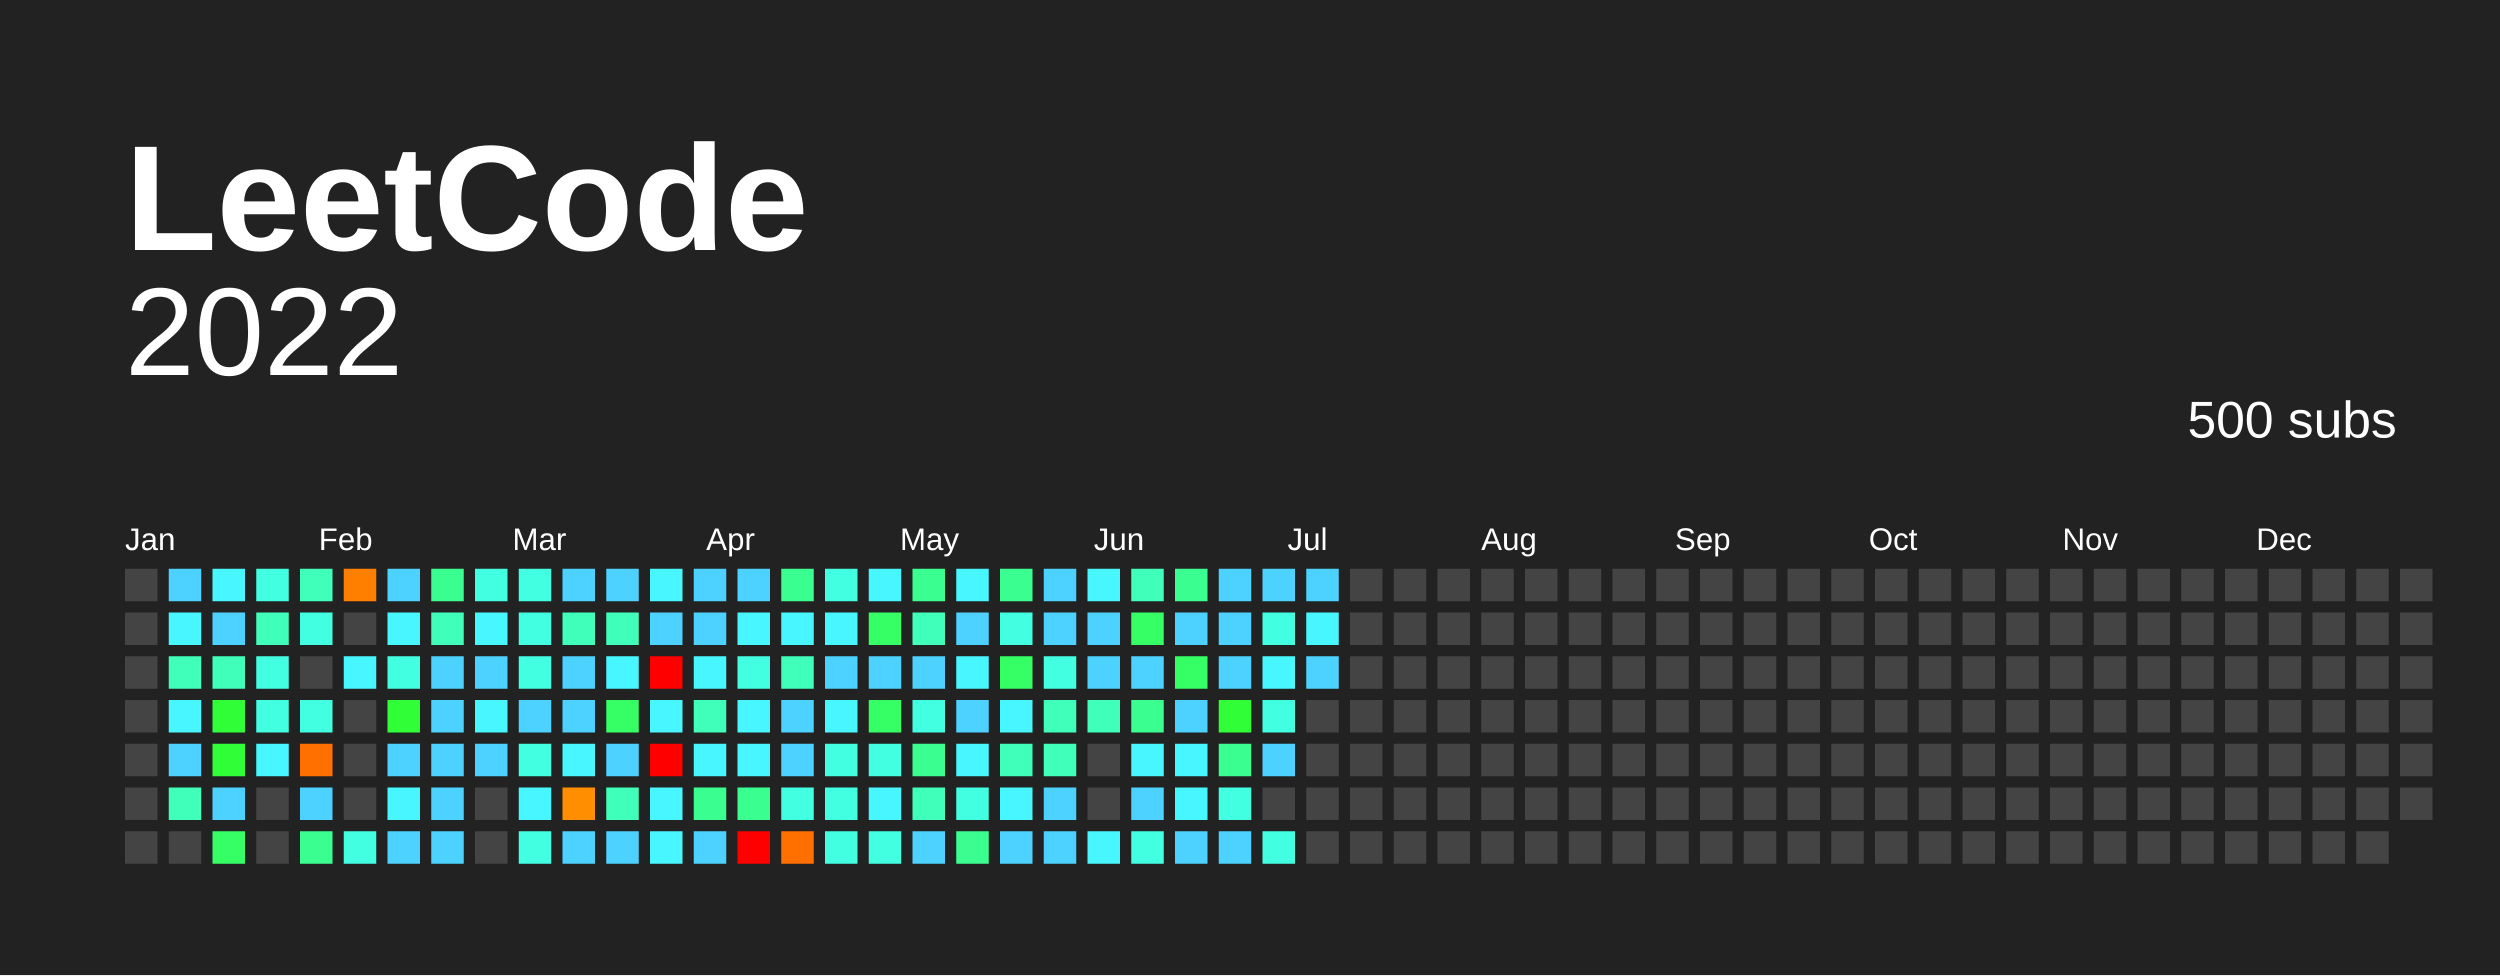
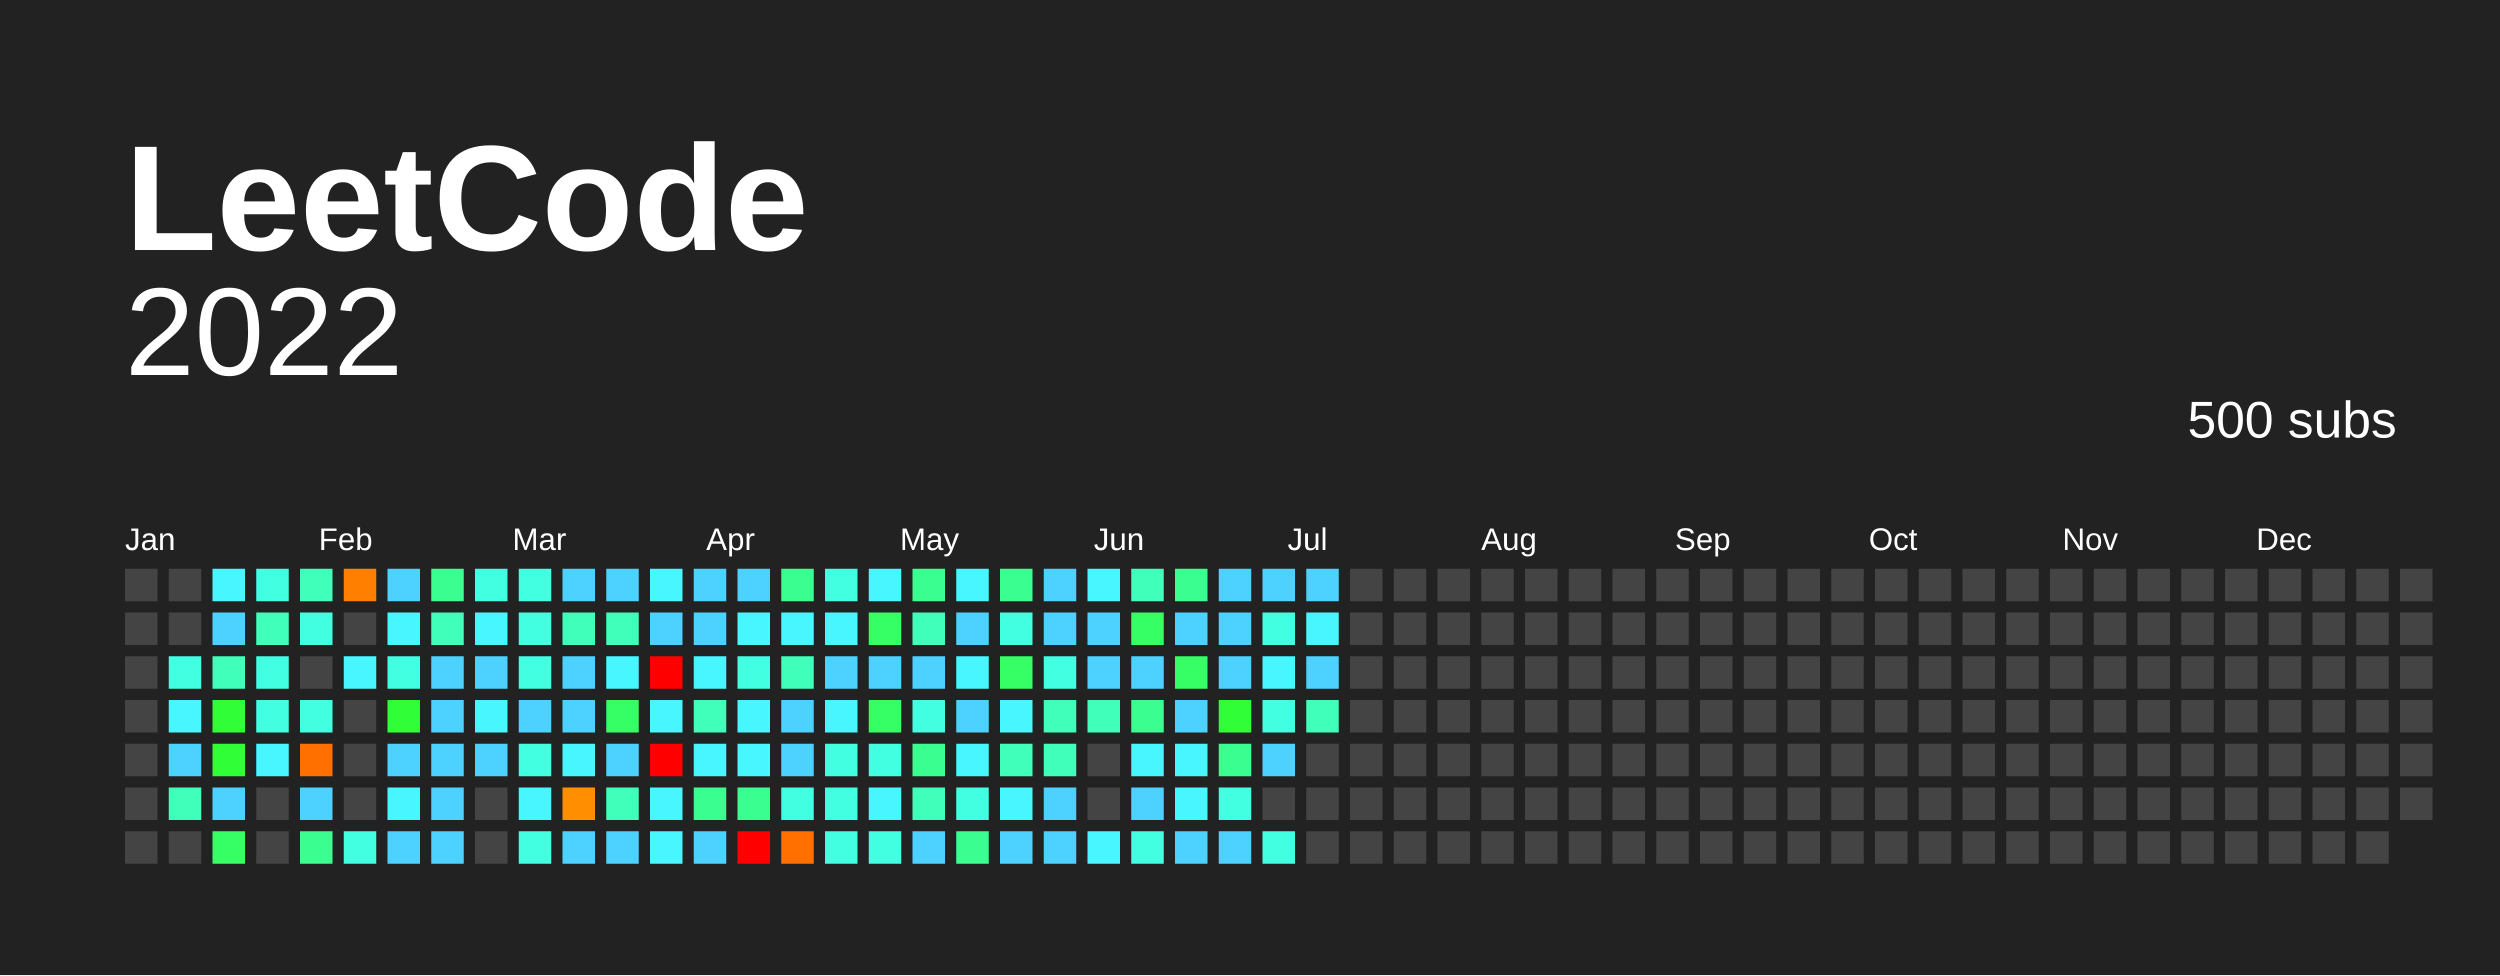
<svg xmlns="http://www.w3.org/2000/svg" baseProfile="full" height="78mm" version="1.1" viewBox="0,0,200,78" width="200mm">
  <defs />
  <rect fill="#222222" height="78" width="200" x="0" y="0" />
  <text fill="#FFFFFF" style="font-size:12px; font-family:Arial; font-weight:bold;" x="10" y="20"> LeetCode</text>
  <text alignment-baseline="hanging" fill="#FFFFFF" style="font-size:10.0px; font-family:Arial;" x="10" y="30">2022</text>
  <text alignment-baseline="hanging" fill="#FFFFFF" style="font-size:4.125px; font-family:Arial;" x="175" y="35">500 subs</text>
  <text fill="#FFFFFF" style="font-size:2.5px; font-family:Arial" x="10.0" y="44">Jan</text>
  <text fill="#FFFFFF" style="font-size:2.5px; font-family:Arial" x="25.5" y="44">Feb</text>
  <text fill="#FFFFFF" style="font-size:2.5px; font-family:Arial" x="41.0" y="44">Mar</text>
  <text fill="#FFFFFF" style="font-size:2.5px; font-family:Arial" x="56.5" y="44">Apr</text>
  <text fill="#FFFFFF" style="font-size:2.5px; font-family:Arial" x="72.0" y="44">May</text>
  <text fill="#FFFFFF" style="font-size:2.5px; font-family:Arial" x="87.5" y="44">Jun</text>
  <text fill="#FFFFFF" style="font-size:2.5px; font-family:Arial" x="103.0" y="44">Jul</text>
  <text fill="#FFFFFF" style="font-size:2.5px; font-family:Arial" x="118.5" y="44">Aug</text>
  <text fill="#FFFFFF" style="font-size:2.5px; font-family:Arial" x="134.0" y="44">Sep</text>
  <text fill="#FFFFFF" style="font-size:2.5px; font-family:Arial" x="149.5" y="44">Oct</text>
  <text fill="#FFFFFF" style="font-size:2.5px; font-family:Arial" x="165.0" y="44">Nov</text>
  <text fill="#FFFFFF" style="font-size:2.5px; font-family:Arial" x="180.5" y="44">Dec</text>
  <rect fill="#444444" height="2.6" width="2.6" x="10.0" y="45.5" />
  <rect fill="#444444" height="2.6" width="2.6" x="10.0" y="49.0" />
  <rect fill="#444444" height="2.6" width="2.6" x="10.0" y="52.5" />
  <rect fill="#444444" height="2.6" width="2.6" x="10.0" y="56.0" />
  <rect fill="#444444" height="2.6" width="2.6" x="10.0" y="59.5" />
  <rect fill="#444444" height="2.6" width="2.6" x="10.0" y="63.0" />
  <rect fill="#444444" height="2.6" width="2.6" x="10.0" y="66.5" />
-   <rect fill="#4dd2ff" height="2.6" width="2.6" x="13.5" y="45.5" />
-   <rect fill="#48f6ff" height="2.6" width="2.6" x="13.5" y="49.0" />
-   <rect fill="#3fffba" height="2.6" width="2.6" x="13.5" y="52.5" />
+   <rect fill="#444444" height="2.6" width="2.6" x="13.5" y="45.5" />
+   <rect fill="#444444" height="2.6" width="2.6" x="13.5" y="49.0" />
+   <rect fill="#43ffe2" height="2.6" width="2.6" x="13.5" y="52.5" />
  <rect fill="#48f6ff" height="2.6" width="2.6" x="13.5" y="56.0" />
  <rect fill="#4dd2ff" height="2.6" width="2.6" x="13.5" y="59.5" />
  <rect fill="#3fffba" height="2.6" width="2.6" x="13.5" y="63.0" />
  <rect fill="#444444" height="2.6" width="2.6" x="13.5" y="66.5" />
  <rect fill="#48f6ff" height="2.6" width="2.6" x="17.0" y="45.5" />
  <rect fill="#4dd2ff" height="2.6" width="2.6" x="17.0" y="49.0" />
  <rect fill="#3fffba" height="2.6" width="2.6" x="17.0" y="52.5" />
  <rect fill="#30ff37" height="2.6" width="2.6" x="17.0" y="56.0" />
  <rect fill="#30ff37" height="2.6" width="2.6" x="17.0" y="59.5" />
  <rect fill="#4dd2ff" height="2.6" width="2.6" x="17.0" y="63.0" />
  <rect fill="#35ff65" height="2.6" width="2.6" x="17.0" y="66.5" />
  <rect fill="#43ffe2" height="2.6" width="2.6" x="20.5" y="45.5" />
  <rect fill="#3fffba" height="2.6" width="2.6" x="20.5" y="49.0" />
  <rect fill="#43ffe2" height="2.6" width="2.6" x="20.5" y="52.5" />
  <rect fill="#43ffe2" height="2.6" width="2.6" x="20.5" y="56.0" />
  <rect fill="#48f6ff" height="2.6" width="2.6" x="20.5" y="59.5" />
  <rect fill="#444444" height="2.6" width="2.6" x="20.5" y="63.0" />
  <rect fill="#444444" height="2.6" width="2.6" x="20.5" y="66.5" />
  <rect fill="#3fffba" height="2.6" width="2.6" x="24.0" y="45.5" />
  <rect fill="#43ffe2" height="2.6" width="2.6" x="24.0" y="49.0" />
  <rect fill="#444444" height="2.6" width="2.6" x="24.0" y="52.5" />
  <rect fill="#43ffe2" height="2.6" width="2.6" x="24.0" y="56.0" />
  <rect fill="#ff7000" height="2.6" width="2.6" x="24.0" y="59.5" />
  <rect fill="#4dd2ff" height="2.6" width="2.6" x="24.0" y="63.0" />
  <rect fill="#3aff90" height="2.6" width="2.6" x="24.0" y="66.5" />
  <rect fill="#ff7f00" height="2.6" width="2.6" x="27.5" y="45.5" />
  <rect fill="#444444" height="2.6" width="2.6" x="27.5" y="49.0" />
  <rect fill="#48f6ff" height="2.6" width="2.6" x="27.5" y="52.5" />
  <rect fill="#444444" height="2.6" width="2.6" x="27.5" y="56.0" />
  <rect fill="#444444" height="2.6" width="2.6" x="27.5" y="59.5" />
  <rect fill="#444444" height="2.6" width="2.6" x="27.5" y="63.0" />
  <rect fill="#43ffe2" height="2.6" width="2.6" x="27.5" y="66.5" />
  <rect fill="#4dd2ff" height="2.6" width="2.6" x="31.0" y="45.5" />
  <rect fill="#48f6ff" height="2.6" width="2.6" x="31.0" y="49.0" />
  <rect fill="#43ffe2" height="2.6" width="2.6" x="31.0" y="52.5" />
  <rect fill="#30ff37" height="2.6" width="2.6" x="31.0" y="56.0" />
  <rect fill="#4dd2ff" height="2.6" width="2.6" x="31.0" y="59.5" />
  <rect fill="#48f6ff" height="2.6" width="2.6" x="31.0" y="63.0" />
  <rect fill="#4dd2ff" height="2.6" width="2.6" x="31.0" y="66.5" />
  <rect fill="#3aff90" height="2.6" width="2.6" x="34.5" y="45.5" />
  <rect fill="#3fffba" height="2.6" width="2.6" x="34.5" y="49.0" />
  <rect fill="#4dd2ff" height="2.6" width="2.6" x="34.5" y="52.5" />
  <rect fill="#4dd2ff" height="2.6" width="2.6" x="34.5" y="56.0" />
  <rect fill="#4dd2ff" height="2.6" width="2.6" x="34.5" y="59.5" />
  <rect fill="#4dd2ff" height="2.6" width="2.6" x="34.5" y="63.0" />
  <rect fill="#4dd2ff" height="2.6" width="2.6" x="34.5" y="66.5" />
  <rect fill="#43ffe2" height="2.6" width="2.6" x="38.0" y="45.5" />
  <rect fill="#48f6ff" height="2.6" width="2.6" x="38.0" y="49.0" />
  <rect fill="#4dd2ff" height="2.6" width="2.6" x="38.0" y="52.5" />
  <rect fill="#48f6ff" height="2.6" width="2.6" x="38.0" y="56.0" />
  <rect fill="#4dd2ff" height="2.6" width="2.6" x="38.0" y="59.5" />
  <rect fill="#444444" height="2.6" width="2.6" x="38.0" y="63.0" />
  <rect fill="#444444" height="2.6" width="2.6" x="38.0" y="66.5" />
  <rect fill="#43ffe2" height="2.6" width="2.6" x="41.5" y="45.5" />
  <rect fill="#43ffe2" height="2.6" width="2.6" x="41.5" y="49.0" />
  <rect fill="#43ffe2" height="2.6" width="2.6" x="41.5" y="52.5" />
  <rect fill="#4dd2ff" height="2.6" width="2.6" x="41.5" y="56.0" />
  <rect fill="#43ffe2" height="2.6" width="2.6" x="41.5" y="59.5" />
  <rect fill="#48f6ff" height="2.6" width="2.6" x="41.5" y="63.0" />
  <rect fill="#43ffe2" height="2.6" width="2.6" x="41.5" y="66.5" />
  <rect fill="#4dd2ff" height="2.6" width="2.6" x="45.0" y="45.5" />
  <rect fill="#3fffba" height="2.6" width="2.6" x="45.0" y="49.0" />
  <rect fill="#4dd2ff" height="2.6" width="2.6" x="45.0" y="52.5" />
  <rect fill="#4dd2ff" height="2.6" width="2.6" x="45.0" y="56.0" />
  <rect fill="#48f6ff" height="2.6" width="2.6" x="45.0" y="59.5" />
  <rect fill="#ff8f00" height="2.6" width="2.6" x="45.0" y="63.0" />
  <rect fill="#4dd2ff" height="2.6" width="2.6" x="45.0" y="66.5" />
  <rect fill="#4dd2ff" height="2.6" width="2.6" x="48.5" y="45.5" />
  <rect fill="#3fffba" height="2.6" width="2.6" x="48.5" y="49.0" />
  <rect fill="#48f6ff" height="2.6" width="2.6" x="48.5" y="52.5" />
  <rect fill="#35ff65" height="2.6" width="2.6" x="48.5" y="56.0" />
  <rect fill="#4dd2ff" height="2.6" width="2.6" x="48.5" y="59.5" />
  <rect fill="#3fffba" height="2.6" width="2.6" x="48.5" y="63.0" />
  <rect fill="#4dd2ff" height="2.6" width="2.6" x="48.5" y="66.5" />
  <rect fill="#48f6ff" height="2.6" width="2.6" x="52.0" y="45.5" />
  <rect fill="#4dd2ff" height="2.6" width="2.6" x="52.0" y="49.0" />
  <rect fill="red" height="2.6" width="2.6" x="52.0" y="52.5" />
  <rect fill="#48f6ff" height="2.6" width="2.6" x="52.0" y="56.0" />
  <rect fill="red" height="2.6" width="2.6" x="52.0" y="59.5" />
  <rect fill="#48f6ff" height="2.6" width="2.6" x="52.0" y="63.0" />
  <rect fill="#48f6ff" height="2.6" width="2.6" x="52.0" y="66.5" />
  <rect fill="#4dd2ff" height="2.6" width="2.6" x="55.5" y="45.5" />
  <rect fill="#4dd2ff" height="2.6" width="2.6" x="55.5" y="49.0" />
  <rect fill="#48f6ff" height="2.6" width="2.6" x="55.5" y="52.5" />
  <rect fill="#3fffba" height="2.6" width="2.6" x="55.5" y="56.0" />
  <rect fill="#48f6ff" height="2.6" width="2.6" x="55.5" y="59.5" />
  <rect fill="#3aff90" height="2.6" width="2.6" x="55.5" y="63.0" />
  <rect fill="#4dd2ff" height="2.6" width="2.6" x="55.5" y="66.5" />
  <rect fill="#4dd2ff" height="2.6" width="2.6" x="59.0" y="45.5" />
  <rect fill="#48f6ff" height="2.6" width="2.6" x="59.0" y="49.0" />
  <rect fill="#43ffe2" height="2.6" width="2.6" x="59.0" y="52.5" />
  <rect fill="#48f6ff" height="2.6" width="2.6" x="59.0" y="56.0" />
  <rect fill="#48f6ff" height="2.6" width="2.6" x="59.0" y="59.5" />
  <rect fill="#3aff90" height="2.6" width="2.6" x="59.0" y="63.0" />
  <rect fill="red" height="2.6" width="2.6" x="59.0" y="66.5" />
  <rect fill="#3aff90" height="2.6" width="2.6" x="62.5" y="45.5" />
  <rect fill="#48f6ff" height="2.6" width="2.6" x="62.5" y="49.0" />
  <rect fill="#3fffba" height="2.6" width="2.6" x="62.5" y="52.5" />
  <rect fill="#4dd2ff" height="2.6" width="2.6" x="62.5" y="56.0" />
  <rect fill="#4dd2ff" height="2.6" width="2.6" x="62.5" y="59.5" />
  <rect fill="#43ffe2" height="2.6" width="2.6" x="62.5" y="63.0" />
  <rect fill="#ff7000" height="2.6" width="2.6" x="62.5" y="66.5" />
  <rect fill="#43ffe2" height="2.6" width="2.6" x="66.0" y="45.5" />
  <rect fill="#48f6ff" height="2.6" width="2.6" x="66.0" y="49.0" />
  <rect fill="#4dd2ff" height="2.6" width="2.6" x="66.0" y="52.5" />
  <rect fill="#48f6ff" height="2.6" width="2.6" x="66.0" y="56.0" />
  <rect fill="#43ffe2" height="2.6" width="2.6" x="66.0" y="59.5" />
  <rect fill="#43ffe2" height="2.6" width="2.6" x="66.0" y="63.0" />
  <rect fill="#43ffe2" height="2.6" width="2.6" x="66.0" y="66.5" />
  <rect fill="#48f6ff" height="2.6" width="2.6" x="69.5" y="45.5" />
  <rect fill="#35ff65" height="2.6" width="2.6" x="69.5" y="49.0" />
  <rect fill="#4dd2ff" height="2.6" width="2.6" x="69.5" y="52.5" />
  <rect fill="#35ff65" height="2.6" width="2.6" x="69.5" y="56.0" />
  <rect fill="#43ffe2" height="2.6" width="2.6" x="69.5" y="59.5" />
  <rect fill="#48f6ff" height="2.6" width="2.6" x="69.5" y="63.0" />
  <rect fill="#43ffe2" height="2.6" width="2.6" x="69.5" y="66.5" />
  <rect fill="#3aff90" height="2.6" width="2.6" x="73.0" y="45.5" />
  <rect fill="#3fffba" height="2.6" width="2.6" x="73.0" y="49.0" />
  <rect fill="#4dd2ff" height="2.6" width="2.6" x="73.0" y="52.5" />
  <rect fill="#43ffe2" height="2.6" width="2.6" x="73.0" y="56.0" />
  <rect fill="#3aff90" height="2.6" width="2.6" x="73.0" y="59.5" />
  <rect fill="#3fffba" height="2.6" width="2.6" x="73.0" y="63.0" />
  <rect fill="#4dd2ff" height="2.6" width="2.6" x="73.0" y="66.5" />
  <rect fill="#48f6ff" height="2.6" width="2.6" x="76.5" y="45.5" />
  <rect fill="#4dd2ff" height="2.6" width="2.6" x="76.5" y="49.0" />
  <rect fill="#48f6ff" height="2.6" width="2.6" x="76.5" y="52.5" />
  <rect fill="#4dd2ff" height="2.6" width="2.6" x="76.5" y="56.0" />
  <rect fill="#48f6ff" height="2.6" width="2.6" x="76.5" y="59.5" />
  <rect fill="#43ffe2" height="2.6" width="2.6" x="76.5" y="63.0" />
  <rect fill="#3aff90" height="2.6" width="2.6" x="76.5" y="66.5" />
  <rect fill="#3aff90" height="2.6" width="2.6" x="80.0" y="45.5" />
  <rect fill="#43ffe2" height="2.6" width="2.6" x="80.0" y="49.0" />
  <rect fill="#35ff65" height="2.6" width="2.6" x="80.0" y="52.5" />
  <rect fill="#48f6ff" height="2.6" width="2.6" x="80.0" y="56.0" />
  <rect fill="#3fffba" height="2.6" width="2.6" x="80.0" y="59.5" />
  <rect fill="#48f6ff" height="2.6" width="2.6" x="80.0" y="63.0" />
  <rect fill="#4dd2ff" height="2.6" width="2.6" x="80.0" y="66.5" />
  <rect fill="#4dd2ff" height="2.6" width="2.6" x="83.5" y="45.5" />
  <rect fill="#4dd2ff" height="2.6" width="2.6" x="83.5" y="49.0" />
  <rect fill="#43ffe2" height="2.6" width="2.6" x="83.5" y="52.5" />
  <rect fill="#3fffba" height="2.6" width="2.6" x="83.5" y="56.0" />
  <rect fill="#3fffba" height="2.6" width="2.6" x="83.5" y="59.5" />
  <rect fill="#4dd2ff" height="2.6" width="2.6" x="83.5" y="63.0" />
  <rect fill="#4dd2ff" height="2.6" width="2.6" x="83.5" y="66.5" />
  <rect fill="#48f6ff" height="2.6" width="2.6" x="87.0" y="45.5" />
  <rect fill="#4dd2ff" height="2.6" width="2.6" x="87.0" y="49.0" />
  <rect fill="#4dd2ff" height="2.6" width="2.6" x="87.0" y="52.5" />
  <rect fill="#3fffba" height="2.6" width="2.6" x="87.0" y="56.0" />
  <rect fill="#444444" height="2.6" width="2.6" x="87.0" y="59.5" />
  <rect fill="#444444" height="2.6" width="2.6" x="87.0" y="63.0" />
  <rect fill="#48f6ff" height="2.6" width="2.6" x="87.0" y="66.5" />
  <rect fill="#3fffba" height="2.6" width="2.6" x="90.5" y="45.5" />
  <rect fill="#35ff65" height="2.6" width="2.6" x="90.5" y="49.0" />
  <rect fill="#4dd2ff" height="2.6" width="2.6" x="90.5" y="52.5" />
  <rect fill="#3aff90" height="2.6" width="2.6" x="90.5" y="56.0" />
  <rect fill="#48f6ff" height="2.6" width="2.6" x="90.5" y="59.5" />
  <rect fill="#4dd2ff" height="2.6" width="2.6" x="90.5" y="63.0" />
  <rect fill="#43ffe2" height="2.6" width="2.6" x="90.5" y="66.5" />
  <rect fill="#3aff90" height="2.6" width="2.6" x="94.0" y="45.5" />
  <rect fill="#4dd2ff" height="2.6" width="2.6" x="94.0" y="49.0" />
  <rect fill="#35ff65" height="2.6" width="2.6" x="94.0" y="52.5" />
  <rect fill="#4dd2ff" height="2.6" width="2.6" x="94.0" y="56.0" />
  <rect fill="#48f6ff" height="2.6" width="2.6" x="94.0" y="59.5" />
  <rect fill="#48f6ff" height="2.6" width="2.6" x="94.0" y="63.0" />
  <rect fill="#4dd2ff" height="2.6" width="2.6" x="94.0" y="66.5" />
  <rect fill="#4dd2ff" height="2.6" width="2.6" x="97.5" y="45.5" />
  <rect fill="#4dd2ff" height="2.6" width="2.6" x="97.5" y="49.0" />
  <rect fill="#4dd2ff" height="2.6" width="2.6" x="97.5" y="52.5" />
  <rect fill="#30ff37" height="2.6" width="2.6" x="97.5" y="56.0" />
  <rect fill="#3aff90" height="2.6" width="2.6" x="97.5" y="59.5" />
  <rect fill="#43ffe2" height="2.6" width="2.6" x="97.5" y="63.0" />
  <rect fill="#4dd2ff" height="2.6" width="2.6" x="97.5" y="66.5" />
  <rect fill="#4dd2ff" height="2.6" width="2.6" x="101.0" y="45.5" />
  <rect fill="#43ffe2" height="2.6" width="2.6" x="101.0" y="49.0" />
  <rect fill="#48f6ff" height="2.6" width="2.6" x="101.0" y="52.5" />
  <rect fill="#43ffe2" height="2.6" width="2.6" x="101.0" y="56.0" />
  <rect fill="#4dd2ff" height="2.6" width="2.6" x="101.0" y="59.5" />
  <rect fill="#444444" height="2.6" width="2.6" x="101.0" y="63.0" />
  <rect fill="#43ffe2" height="2.6" width="2.6" x="101.0" y="66.5" />
  <rect fill="#4dd2ff" height="2.6" width="2.6" x="104.5" y="45.5" />
  <rect fill="#48f6ff" height="2.6" width="2.6" x="104.5" y="49.0" />
  <rect fill="#4dd2ff" height="2.6" width="2.6" x="104.5" y="52.5" />
-   <rect fill="#444444" height="2.6" width="2.6" x="104.5" y="56.0" />
+   <rect fill="#3fffba" height="2.6" width="2.6" x="104.5" y="56.0" />
  <rect fill="#444444" height="2.6" width="2.6" x="104.5" y="59.5" />
  <rect fill="#444444" height="2.6" width="2.6" x="104.5" y="63.0" />
  <rect fill="#444444" height="2.6" width="2.6" x="104.5" y="66.5" />
  <rect fill="#444444" height="2.6" width="2.6" x="108.0" y="45.5" />
  <rect fill="#444444" height="2.6" width="2.6" x="108.0" y="49.0" />
  <rect fill="#444444" height="2.6" width="2.6" x="108.0" y="52.5" />
  <rect fill="#444444" height="2.6" width="2.6" x="108.0" y="56.0" />
  <rect fill="#444444" height="2.6" width="2.6" x="108.0" y="59.5" />
  <rect fill="#444444" height="2.6" width="2.6" x="108.0" y="63.0" />
  <rect fill="#444444" height="2.6" width="2.6" x="108.0" y="66.5" />
  <rect fill="#444444" height="2.6" width="2.6" x="111.5" y="45.5" />
  <rect fill="#444444" height="2.6" width="2.6" x="111.5" y="49.0" />
  <rect fill="#444444" height="2.6" width="2.6" x="111.5" y="52.5" />
  <rect fill="#444444" height="2.6" width="2.6" x="111.5" y="56.0" />
  <rect fill="#444444" height="2.6" width="2.6" x="111.5" y="59.5" />
  <rect fill="#444444" height="2.6" width="2.6" x="111.5" y="63.0" />
  <rect fill="#444444" height="2.6" width="2.6" x="111.5" y="66.5" />
  <rect fill="#444444" height="2.6" width="2.6" x="115.0" y="45.5" />
  <rect fill="#444444" height="2.6" width="2.6" x="115.0" y="49.0" />
  <rect fill="#444444" height="2.6" width="2.6" x="115.0" y="52.5" />
  <rect fill="#444444" height="2.6" width="2.6" x="115.0" y="56.0" />
  <rect fill="#444444" height="2.6" width="2.6" x="115.0" y="59.5" />
  <rect fill="#444444" height="2.6" width="2.6" x="115.0" y="63.0" />
  <rect fill="#444444" height="2.6" width="2.6" x="115.0" y="66.5" />
  <rect fill="#444444" height="2.6" width="2.6" x="118.5" y="45.5" />
  <rect fill="#444444" height="2.6" width="2.6" x="118.5" y="49.0" />
  <rect fill="#444444" height="2.6" width="2.6" x="118.5" y="52.5" />
  <rect fill="#444444" height="2.6" width="2.6" x="118.5" y="56.0" />
  <rect fill="#444444" height="2.6" width="2.6" x="118.5" y="59.5" />
  <rect fill="#444444" height="2.6" width="2.6" x="118.5" y="63.0" />
  <rect fill="#444444" height="2.6" width="2.6" x="118.5" y="66.5" />
  <rect fill="#444444" height="2.6" width="2.6" x="122.0" y="45.5" />
  <rect fill="#444444" height="2.6" width="2.6" x="122.0" y="49.0" />
  <rect fill="#444444" height="2.6" width="2.6" x="122.0" y="52.5" />
  <rect fill="#444444" height="2.6" width="2.6" x="122.0" y="56.0" />
  <rect fill="#444444" height="2.6" width="2.6" x="122.0" y="59.5" />
  <rect fill="#444444" height="2.6" width="2.6" x="122.0" y="63.0" />
  <rect fill="#444444" height="2.6" width="2.6" x="122.0" y="66.5" />
  <rect fill="#444444" height="2.6" width="2.6" x="125.5" y="45.5" />
  <rect fill="#444444" height="2.6" width="2.6" x="125.5" y="49.0" />
  <rect fill="#444444" height="2.6" width="2.6" x="125.5" y="52.5" />
  <rect fill="#444444" height="2.6" width="2.6" x="125.5" y="56.0" />
  <rect fill="#444444" height="2.6" width="2.6" x="125.5" y="59.5" />
  <rect fill="#444444" height="2.6" width="2.6" x="125.5" y="63.0" />
  <rect fill="#444444" height="2.6" width="2.6" x="125.5" y="66.5" />
  <rect fill="#444444" height="2.6" width="2.6" x="129.0" y="45.5" />
  <rect fill="#444444" height="2.6" width="2.6" x="129.0" y="49.0" />
  <rect fill="#444444" height="2.6" width="2.6" x="129.0" y="52.5" />
  <rect fill="#444444" height="2.6" width="2.6" x="129.0" y="56.0" />
  <rect fill="#444444" height="2.6" width="2.6" x="129.0" y="59.5" />
  <rect fill="#444444" height="2.6" width="2.6" x="129.0" y="63.0" />
  <rect fill="#444444" height="2.6" width="2.6" x="129.0" y="66.5" />
  <rect fill="#444444" height="2.6" width="2.6" x="132.5" y="45.5" />
  <rect fill="#444444" height="2.6" width="2.6" x="132.5" y="49.0" />
  <rect fill="#444444" height="2.6" width="2.6" x="132.5" y="52.5" />
  <rect fill="#444444" height="2.6" width="2.6" x="132.5" y="56.0" />
  <rect fill="#444444" height="2.6" width="2.6" x="132.5" y="59.5" />
  <rect fill="#444444" height="2.6" width="2.6" x="132.5" y="63.0" />
  <rect fill="#444444" height="2.6" width="2.6" x="132.5" y="66.5" />
  <rect fill="#444444" height="2.6" width="2.6" x="136.0" y="45.5" />
  <rect fill="#444444" height="2.6" width="2.6" x="136.0" y="49.0" />
  <rect fill="#444444" height="2.6" width="2.6" x="136.0" y="52.5" />
  <rect fill="#444444" height="2.6" width="2.6" x="136.0" y="56.0" />
  <rect fill="#444444" height="2.6" width="2.6" x="136.0" y="59.5" />
  <rect fill="#444444" height="2.6" width="2.6" x="136.0" y="63.0" />
  <rect fill="#444444" height="2.6" width="2.6" x="136.0" y="66.5" />
  <rect fill="#444444" height="2.6" width="2.6" x="139.5" y="45.5" />
  <rect fill="#444444" height="2.6" width="2.6" x="139.5" y="49.0" />
  <rect fill="#444444" height="2.6" width="2.6" x="139.5" y="52.5" />
  <rect fill="#444444" height="2.6" width="2.6" x="139.5" y="56.0" />
  <rect fill="#444444" height="2.6" width="2.6" x="139.5" y="59.5" />
  <rect fill="#444444" height="2.6" width="2.6" x="139.5" y="63.0" />
  <rect fill="#444444" height="2.6" width="2.6" x="139.5" y="66.5" />
  <rect fill="#444444" height="2.6" width="2.6" x="143.0" y="45.5" />
  <rect fill="#444444" height="2.6" width="2.6" x="143.0" y="49.0" />
  <rect fill="#444444" height="2.6" width="2.6" x="143.0" y="52.5" />
  <rect fill="#444444" height="2.6" width="2.6" x="143.0" y="56.0" />
  <rect fill="#444444" height="2.6" width="2.6" x="143.0" y="59.5" />
  <rect fill="#444444" height="2.6" width="2.6" x="143.0" y="63.0" />
  <rect fill="#444444" height="2.6" width="2.6" x="143.0" y="66.5" />
  <rect fill="#444444" height="2.6" width="2.6" x="146.5" y="45.5" />
  <rect fill="#444444" height="2.6" width="2.6" x="146.5" y="49.0" />
  <rect fill="#444444" height="2.6" width="2.6" x="146.5" y="52.5" />
  <rect fill="#444444" height="2.6" width="2.6" x="146.5" y="56.0" />
  <rect fill="#444444" height="2.6" width="2.6" x="146.5" y="59.5" />
  <rect fill="#444444" height="2.6" width="2.6" x="146.5" y="63.0" />
  <rect fill="#444444" height="2.6" width="2.6" x="146.5" y="66.5" />
  <rect fill="#444444" height="2.6" width="2.6" x="150.0" y="45.5" />
  <rect fill="#444444" height="2.6" width="2.6" x="150.0" y="49.0" />
  <rect fill="#444444" height="2.6" width="2.6" x="150.0" y="52.5" />
  <rect fill="#444444" height="2.6" width="2.6" x="150.0" y="56.0" />
  <rect fill="#444444" height="2.6" width="2.6" x="150.0" y="59.5" />
  <rect fill="#444444" height="2.6" width="2.6" x="150.0" y="63.0" />
  <rect fill="#444444" height="2.6" width="2.6" x="150.0" y="66.5" />
  <rect fill="#444444" height="2.6" width="2.6" x="153.5" y="45.5" />
  <rect fill="#444444" height="2.6" width="2.6" x="153.5" y="49.0" />
  <rect fill="#444444" height="2.6" width="2.6" x="153.5" y="52.5" />
  <rect fill="#444444" height="2.6" width="2.6" x="153.5" y="56.0" />
  <rect fill="#444444" height="2.6" width="2.6" x="153.5" y="59.5" />
  <rect fill="#444444" height="2.6" width="2.6" x="153.5" y="63.0" />
  <rect fill="#444444" height="2.6" width="2.6" x="153.5" y="66.5" />
  <rect fill="#444444" height="2.6" width="2.6" x="157.0" y="45.5" />
  <rect fill="#444444" height="2.6" width="2.6" x="157.0" y="49.0" />
  <rect fill="#444444" height="2.6" width="2.6" x="157.0" y="52.5" />
  <rect fill="#444444" height="2.6" width="2.6" x="157.0" y="56.0" />
  <rect fill="#444444" height="2.6" width="2.6" x="157.0" y="59.5" />
  <rect fill="#444444" height="2.6" width="2.6" x="157.0" y="63.0" />
  <rect fill="#444444" height="2.6" width="2.6" x="157.0" y="66.5" />
  <rect fill="#444444" height="2.6" width="2.6" x="160.5" y="45.5" />
  <rect fill="#444444" height="2.6" width="2.6" x="160.5" y="49.0" />
  <rect fill="#444444" height="2.6" width="2.6" x="160.5" y="52.5" />
  <rect fill="#444444" height="2.6" width="2.6" x="160.5" y="56.0" />
  <rect fill="#444444" height="2.6" width="2.6" x="160.5" y="59.5" />
  <rect fill="#444444" height="2.6" width="2.6" x="160.5" y="63.0" />
  <rect fill="#444444" height="2.6" width="2.6" x="160.5" y="66.5" />
  <rect fill="#444444" height="2.6" width="2.6" x="164.0" y="45.5" />
  <rect fill="#444444" height="2.6" width="2.6" x="164.0" y="49.0" />
  <rect fill="#444444" height="2.6" width="2.6" x="164.0" y="52.5" />
  <rect fill="#444444" height="2.6" width="2.6" x="164.0" y="56.0" />
  <rect fill="#444444" height="2.6" width="2.6" x="164.0" y="59.5" />
  <rect fill="#444444" height="2.6" width="2.6" x="164.0" y="63.0" />
  <rect fill="#444444" height="2.6" width="2.6" x="164.0" y="66.5" />
  <rect fill="#444444" height="2.6" width="2.6" x="167.5" y="45.5" />
  <rect fill="#444444" height="2.6" width="2.6" x="167.5" y="49.0" />
  <rect fill="#444444" height="2.6" width="2.6" x="167.5" y="52.5" />
  <rect fill="#444444" height="2.6" width="2.6" x="167.5" y="56.0" />
  <rect fill="#444444" height="2.6" width="2.6" x="167.5" y="59.5" />
  <rect fill="#444444" height="2.6" width="2.6" x="167.5" y="63.0" />
  <rect fill="#444444" height="2.6" width="2.6" x="167.5" y="66.5" />
  <rect fill="#444444" height="2.6" width="2.6" x="171.0" y="45.5" />
  <rect fill="#444444" height="2.6" width="2.6" x="171.0" y="49.0" />
  <rect fill="#444444" height="2.6" width="2.6" x="171.0" y="52.5" />
  <rect fill="#444444" height="2.6" width="2.6" x="171.0" y="56.0" />
  <rect fill="#444444" height="2.6" width="2.6" x="171.0" y="59.5" />
  <rect fill="#444444" height="2.6" width="2.6" x="171.0" y="63.0" />
  <rect fill="#444444" height="2.6" width="2.6" x="171.0" y="66.5" />
  <rect fill="#444444" height="2.6" width="2.6" x="174.5" y="45.5" />
  <rect fill="#444444" height="2.6" width="2.6" x="174.5" y="49.0" />
  <rect fill="#444444" height="2.6" width="2.6" x="174.5" y="52.5" />
  <rect fill="#444444" height="2.6" width="2.6" x="174.5" y="56.0" />
  <rect fill="#444444" height="2.6" width="2.6" x="174.5" y="59.5" />
  <rect fill="#444444" height="2.6" width="2.6" x="174.5" y="63.0" />
  <rect fill="#444444" height="2.6" width="2.6" x="174.5" y="66.5" />
  <rect fill="#444444" height="2.6" width="2.6" x="178.0" y="45.5" />
  <rect fill="#444444" height="2.6" width="2.6" x="178.0" y="49.0" />
  <rect fill="#444444" height="2.6" width="2.6" x="178.0" y="52.5" />
  <rect fill="#444444" height="2.6" width="2.6" x="178.0" y="56.0" />
  <rect fill="#444444" height="2.6" width="2.6" x="178.0" y="59.5" />
  <rect fill="#444444" height="2.6" width="2.6" x="178.0" y="63.0" />
  <rect fill="#444444" height="2.6" width="2.6" x="178.0" y="66.5" />
  <rect fill="#444444" height="2.6" width="2.6" x="181.5" y="45.5" />
  <rect fill="#444444" height="2.6" width="2.6" x="181.5" y="49.0" />
  <rect fill="#444444" height="2.6" width="2.6" x="181.5" y="52.5" />
  <rect fill="#444444" height="2.6" width="2.6" x="181.5" y="56.0" />
  <rect fill="#444444" height="2.6" width="2.6" x="181.5" y="59.5" />
  <rect fill="#444444" height="2.6" width="2.6" x="181.5" y="63.0" />
  <rect fill="#444444" height="2.6" width="2.6" x="181.5" y="66.5" />
  <rect fill="#444444" height="2.6" width="2.6" x="185.0" y="45.5" />
  <rect fill="#444444" height="2.6" width="2.6" x="185.0" y="49.0" />
  <rect fill="#444444" height="2.6" width="2.6" x="185.0" y="52.5" />
  <rect fill="#444444" height="2.6" width="2.6" x="185.0" y="56.0" />
  <rect fill="#444444" height="2.6" width="2.6" x="185.0" y="59.5" />
  <rect fill="#444444" height="2.6" width="2.6" x="185.0" y="63.0" />
  <rect fill="#444444" height="2.6" width="2.6" x="185.0" y="66.5" />
  <rect fill="#444444" height="2.6" width="2.6" x="188.5" y="45.5" />
  <rect fill="#444444" height="2.6" width="2.6" x="188.5" y="49.0" />
  <rect fill="#444444" height="2.6" width="2.6" x="188.5" y="52.5" />
  <rect fill="#444444" height="2.6" width="2.6" x="188.5" y="56.0" />
  <rect fill="#444444" height="2.6" width="2.6" x="188.5" y="59.5" />
  <rect fill="#444444" height="2.6" width="2.6" x="188.5" y="63.0" />
  <rect fill="#444444" height="2.6" width="2.6" x="188.5" y="66.5" />
  <rect fill="#444444" height="2.6" width="2.6" x="192.0" y="45.5" />
  <rect fill="#444444" height="2.6" width="2.6" x="192.0" y="49.0" />
  <rect fill="#444444" height="2.6" width="2.6" x="192.0" y="52.5" />
  <rect fill="#444444" height="2.6" width="2.6" x="192.0" y="56.0" />
  <rect fill="#444444" height="2.6" width="2.6" x="192.0" y="59.5" />
  <rect fill="#444444" height="2.6" width="2.6" x="192.0" y="63.0" />
</svg>
